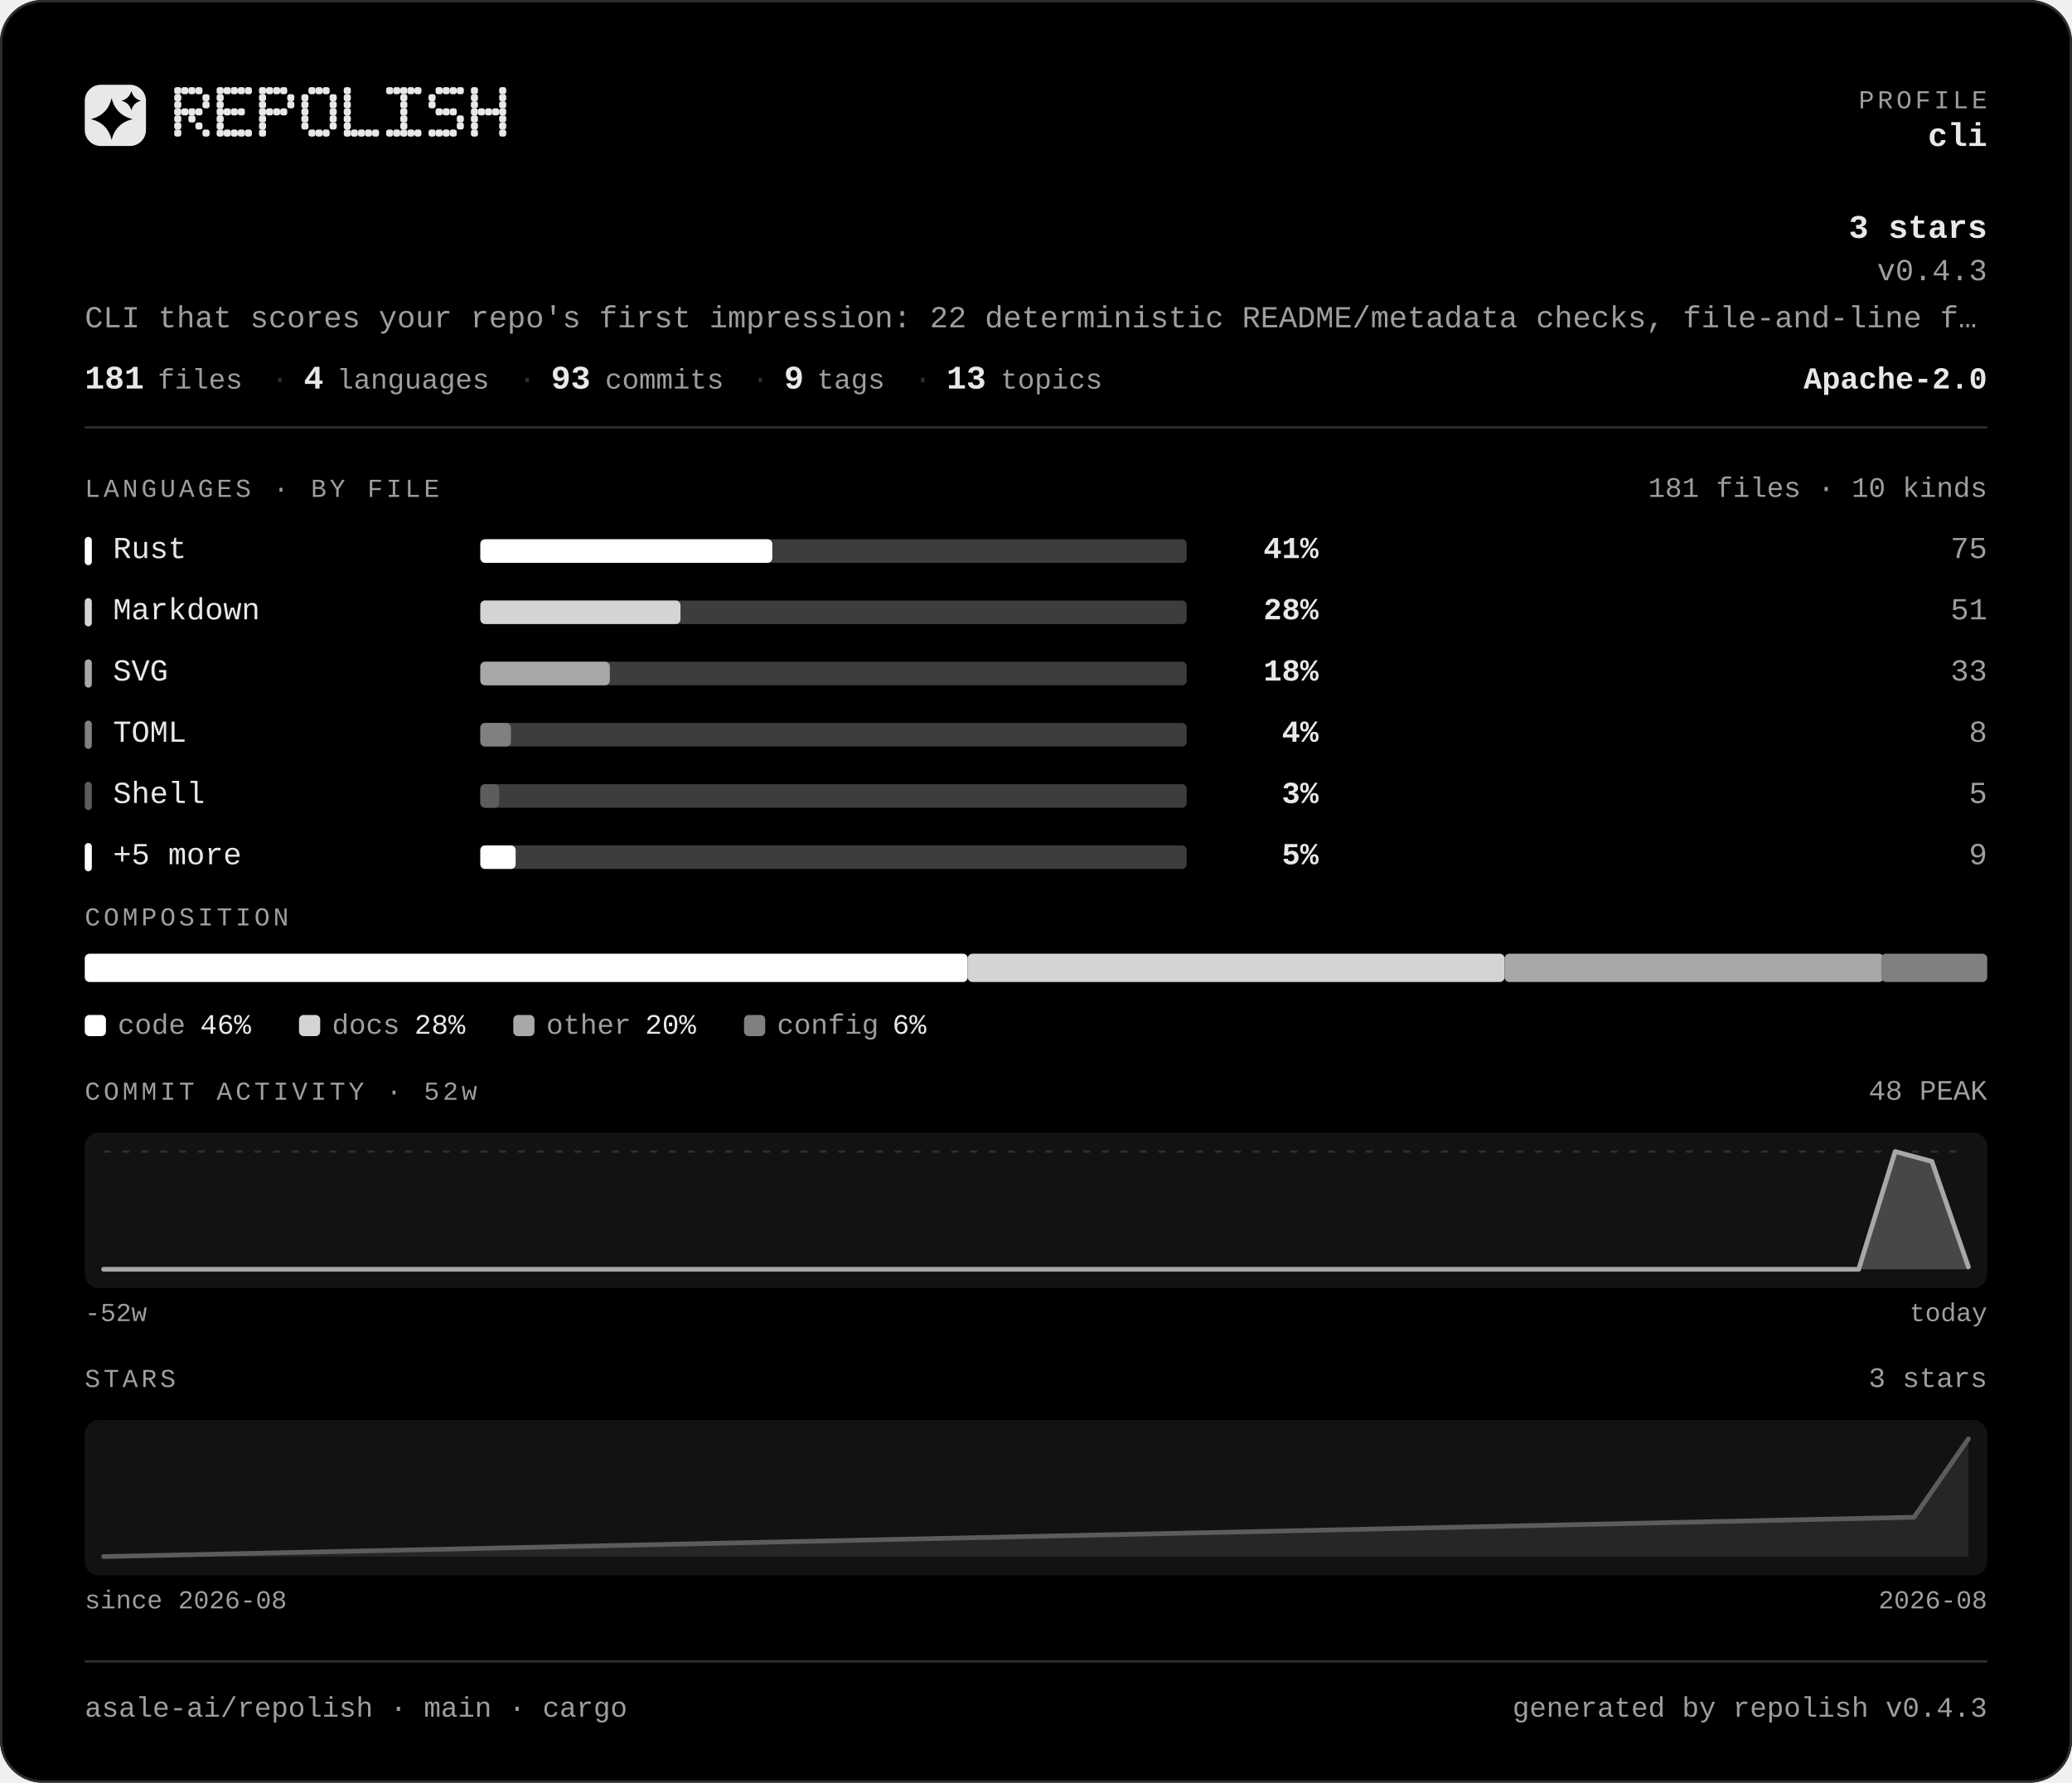
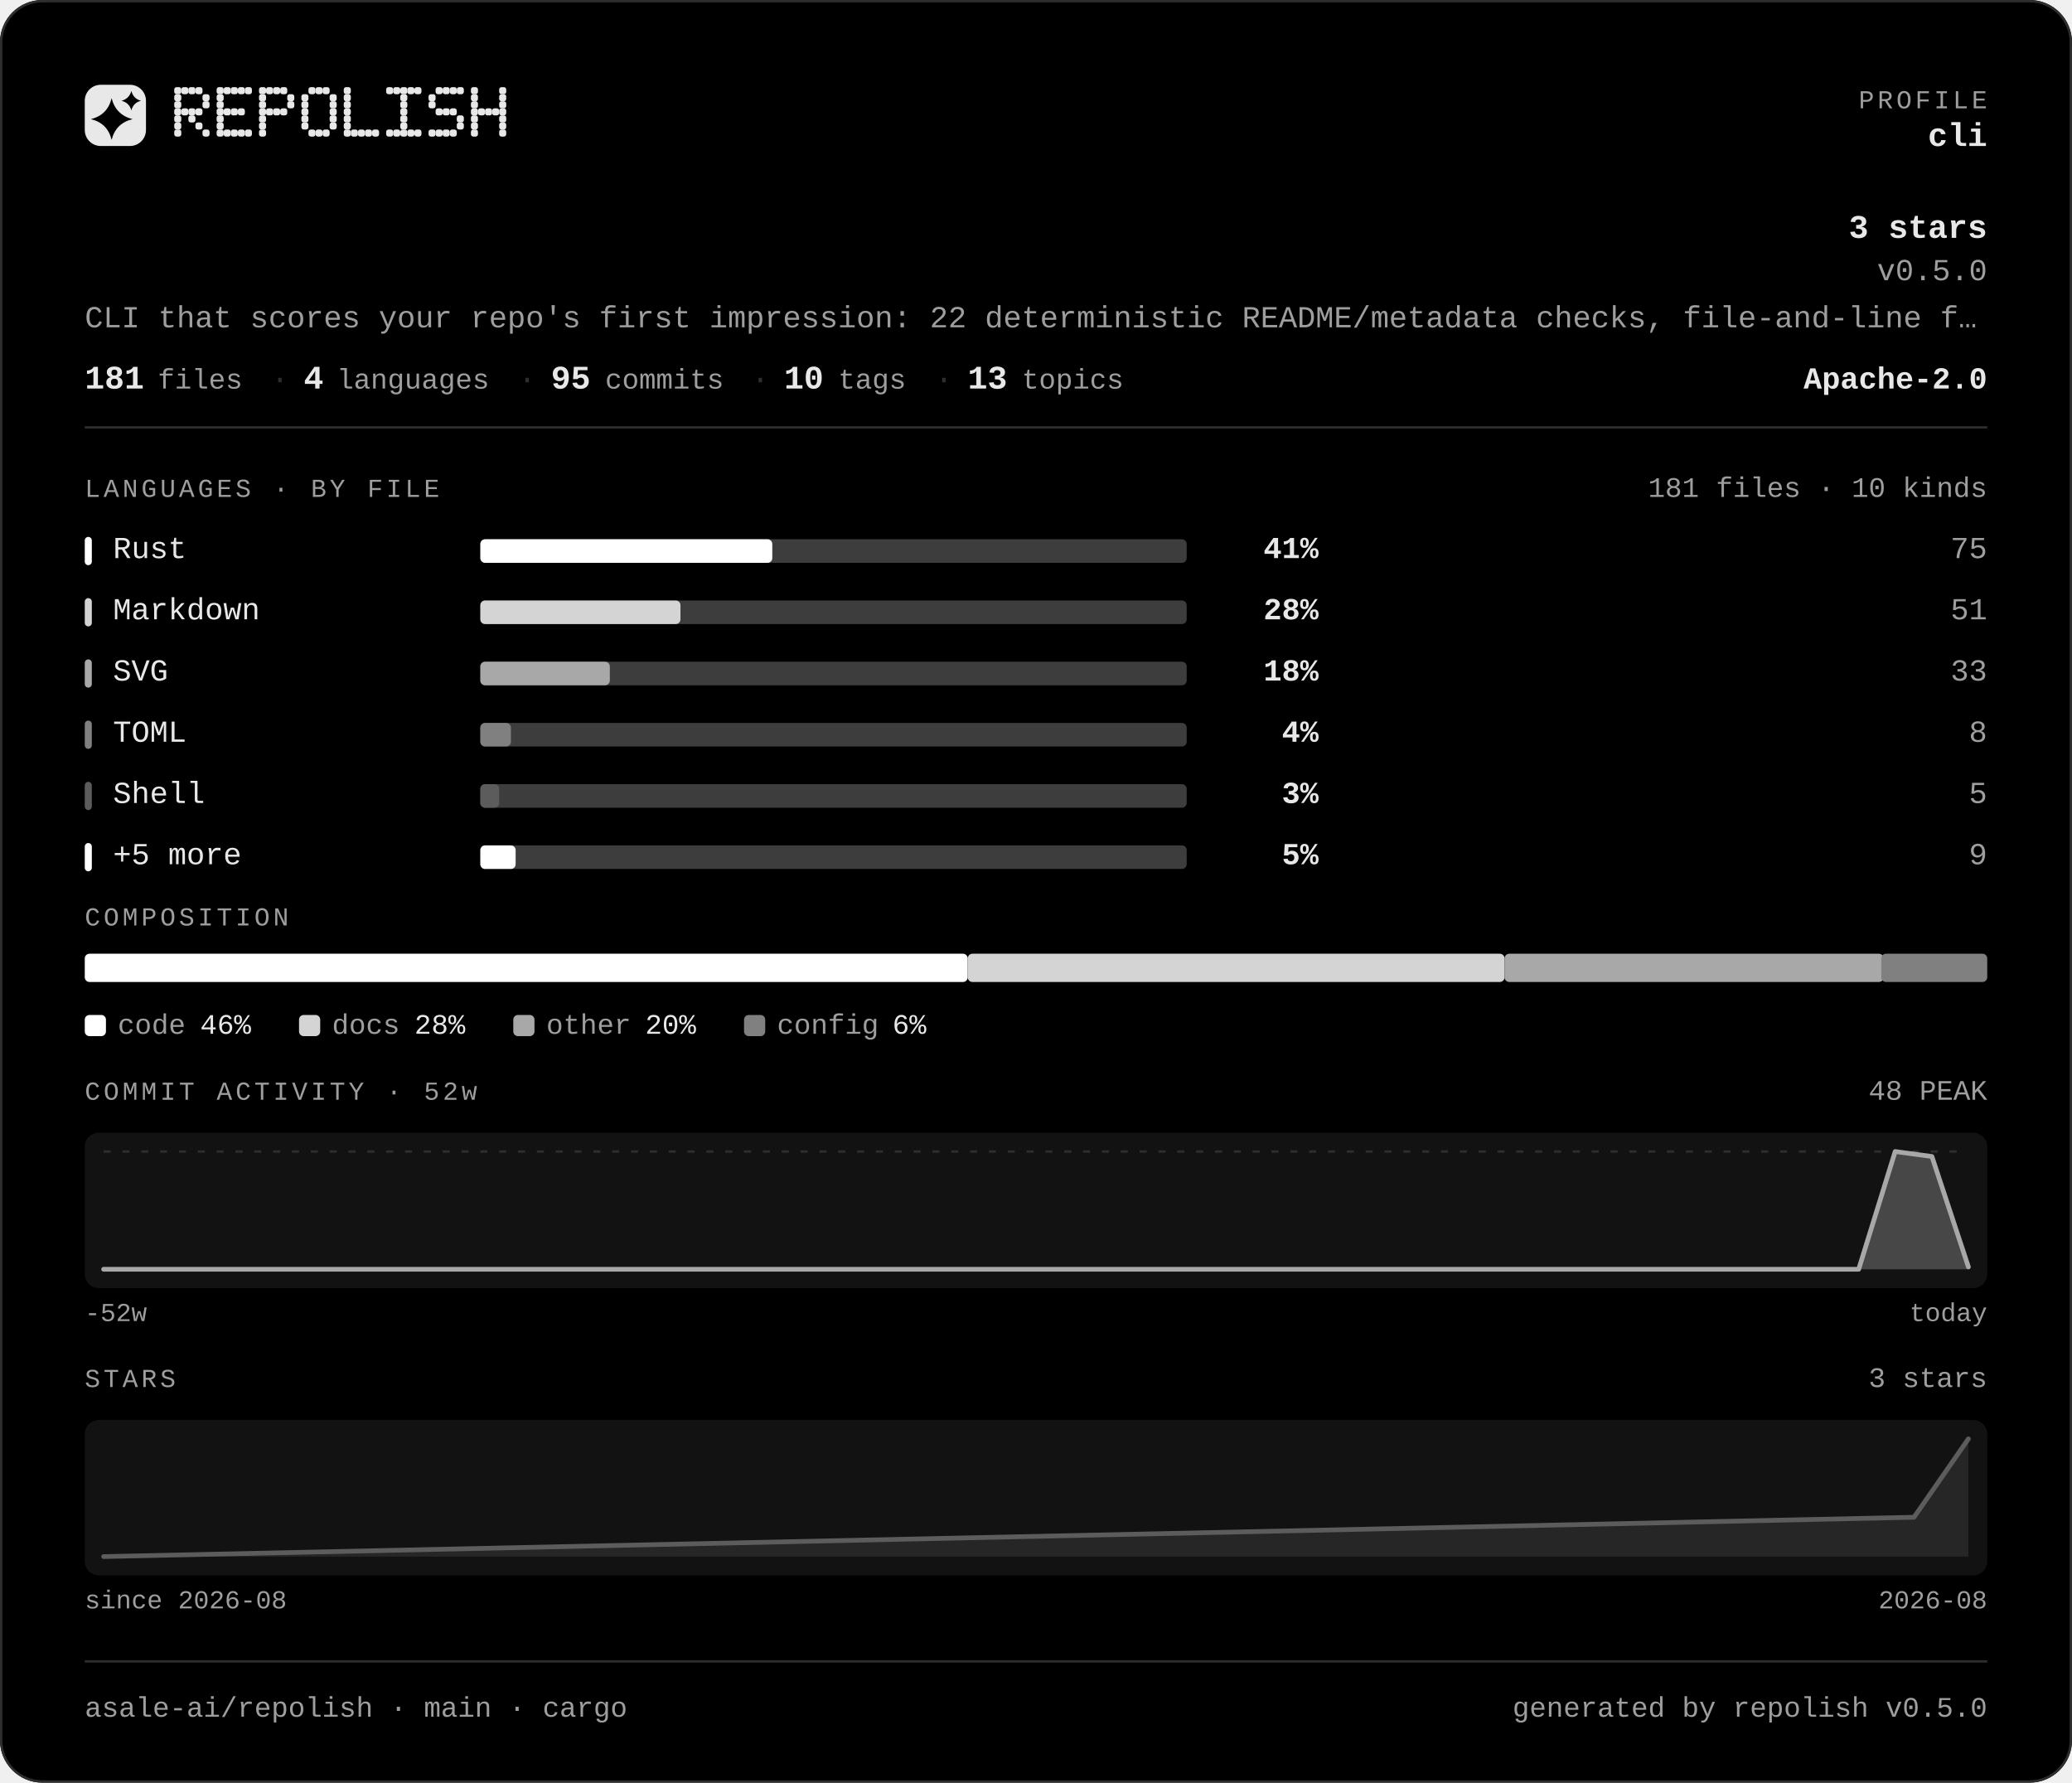
<svg xmlns="http://www.w3.org/2000/svg" width="880" height="757" viewBox="0 0 880 757" lang="en" role="img" aria-label="asale-ai/repolish — repository overview">
  <defs>
    <linearGradient id="brand" x1="0" y1="0" x2="1" y2="1">
      <stop offset="0" stop-color="#e8e8e8" />
      <stop offset="0.55" stop-color="#e8e8e8" />
      <stop offset="1" stop-color="#e8e8e8" />
    </linearGradient>
  </defs>
  <style>
    .t { font-family: ui-monospace, SFMono-Regular, "SF Mono", Menlo, Consolas, "Liberation Mono", "Noto Sans Mono CJK SC", "Noto Sans Mono CJK JP", "Microsoft YaHei", "Hiragino Sans", "Yu Gothic", monospace; }
  </style>
  <rect x="0" y="0" width="880" height="757" rx="18.0" fill="#000000" />
  <rect x="0.5" y="0.5" width="879" height="756" rx="17.5" fill="none" stroke="#2e2e2e" />
  <rect x="36" y="36" width="26" height="26" rx="6.8" fill="url(#brand)" />
  <path d="M47.4 41.7Q49.2 48.8 56.3 50.6Q49.2 52.3 47.4 59.4Q45.7 52.3 38.6 50.6Q45.7 48.8 47.4 41.7Z" fill="#000000" />
  <path d="M55.8 38.6Q56.6 41.9 59.9 42.8Q56.6 43.6 55.8 46.9Q54.9 43.6 51.6 42.8Q54.9 41.9 55.8 38.6Z" fill="#000000" />
  <g fill="#e8e8e8">
    <rect x="74" y="37" width="3" height="3" rx="1" />
    <rect x="74" y="40" width="3" height="3" rx="1" />
    <rect x="74" y="43" width="3" height="3" rx="1" />
    <rect x="74" y="46" width="3" height="3" rx="1" />
    <rect x="74" y="49" width="3" height="3" rx="1" />
    <rect x="74" y="52" width="3" height="3" rx="1" />
    <rect x="74" y="55" width="3" height="3" rx="1" />
  </g>
  <g fill="#e8e8e8">
    <rect x="77" y="37" width="3" height="3" rx="1" />
    <rect x="77" y="46" width="3" height="3" rx="1" />
  </g>
  <g fill="#e8e8e8">
    <rect x="80" y="37" width="3" height="3" rx="1" />
    <rect x="80" y="46" width="3" height="3" rx="1" />
    <rect x="80" y="49" width="3" height="3" rx="1" />
  </g>
  <g fill="#e8e8e8">
    <rect x="83" y="37" width="3" height="3" rx="1" />
    <rect x="83" y="46" width="3" height="3" rx="1" />
    <rect x="83" y="52" width="3" height="3" rx="1" />
  </g>
  <g fill="#e8e8e8">
    <rect x="86" y="40" width="3" height="3" rx="1" />
    <rect x="86" y="43" width="3" height="3" rx="1" />
    <rect x="86" y="55" width="3" height="3" rx="1" />
  </g>
  <g fill="#e8e8e8">
    <rect x="92" y="37" width="3" height="3" rx="1" />
    <rect x="92" y="40" width="3" height="3" rx="1" />
    <rect x="92" y="43" width="3" height="3" rx="1" />
    <rect x="92" y="46" width="3" height="3" rx="1" />
    <rect x="92" y="49" width="3" height="3" rx="1" />
    <rect x="92" y="52" width="3" height="3" rx="1" />
    <rect x="92" y="55" width="3" height="3" rx="1" />
  </g>
  <g fill="#e8e8e8">
    <rect x="95" y="37" width="3" height="3" rx="1" />
    <rect x="95" y="46" width="3" height="3" rx="1" />
    <rect x="95" y="55" width="3" height="3" rx="1" />
  </g>
  <g fill="#e8e8e8">
    <rect x="98" y="37" width="3" height="3" rx="1" />
    <rect x="98" y="46" width="3" height="3" rx="1" />
    <rect x="98" y="55" width="3" height="3" rx="1" />
  </g>
  <g fill="#e8e8e8">
    <rect x="101" y="37" width="3" height="3" rx="1" />
    <rect x="101" y="46" width="3" height="3" rx="1" />
    <rect x="101" y="55" width="3" height="3" rx="1" />
  </g>
  <g fill="#e8e8e8">
    <rect x="104" y="37" width="3" height="3" rx="1" />
    <rect x="104" y="55" width="3" height="3" rx="1" />
  </g>
  <g fill="#e8e8e8">
    <rect x="110" y="37" width="3" height="3" rx="1" />
    <rect x="110" y="40" width="3" height="3" rx="1" />
    <rect x="110" y="43" width="3" height="3" rx="1" />
    <rect x="110" y="46" width="3" height="3" rx="1" />
    <rect x="110" y="49" width="3" height="3" rx="1" />
    <rect x="110" y="52" width="3" height="3" rx="1" />
    <rect x="110" y="55" width="3" height="3" rx="1" />
  </g>
  <g fill="#e8e8e8">
    <rect x="113" y="37" width="3" height="3" rx="1" />
    <rect x="113" y="46" width="3" height="3" rx="1" />
  </g>
  <g fill="#e8e8e8">
    <rect x="116" y="37" width="3" height="3" rx="1" />
    <rect x="116" y="46" width="3" height="3" rx="1" />
  </g>
  <g fill="#e8e8e8">
    <rect x="119" y="37" width="3" height="3" rx="1" />
    <rect x="119" y="46" width="3" height="3" rx="1" />
  </g>
  <g fill="#e8e8e8">
    <rect x="122" y="40" width="3" height="3" rx="1" />
    <rect x="122" y="43" width="3" height="3" rx="1" />
  </g>
  <g fill="#e8e8e8">
    <rect x="128" y="40" width="3" height="3" rx="1" />
    <rect x="128" y="43" width="3" height="3" rx="1" />
    <rect x="128" y="46" width="3" height="3" rx="1" />
    <rect x="128" y="49" width="3" height="3" rx="1" />
    <rect x="128" y="52" width="3" height="3" rx="1" />
  </g>
  <g fill="#e8e8e8">
    <rect x="131" y="37" width="3" height="3" rx="1" />
    <rect x="131" y="55" width="3" height="3" rx="1" />
  </g>
  <g fill="#e8e8e8">
    <rect x="134" y="37" width="3" height="3" rx="1" />
    <rect x="134" y="55" width="3" height="3" rx="1" />
  </g>
  <g fill="#e8e8e8">
    <rect x="137" y="37" width="3" height="3" rx="1" />
    <rect x="137" y="55" width="3" height="3" rx="1" />
  </g>
  <g fill="#e8e8e8">
    <rect x="140" y="40" width="3" height="3" rx="1" />
    <rect x="140" y="43" width="3" height="3" rx="1" />
    <rect x="140" y="46" width="3" height="3" rx="1" />
    <rect x="140" y="49" width="3" height="3" rx="1" />
    <rect x="140" y="52" width="3" height="3" rx="1" />
  </g>
  <g fill="#e8e8e8">
    <rect x="146" y="37" width="3" height="3" rx="1" />
    <rect x="146" y="40" width="3" height="3" rx="1" />
    <rect x="146" y="43" width="3" height="3" rx="1" />
    <rect x="146" y="46" width="3" height="3" rx="1" />
    <rect x="146" y="49" width="3" height="3" rx="1" />
    <rect x="146" y="52" width="3" height="3" rx="1" />
    <rect x="146" y="55" width="3" height="3" rx="1" />
  </g>
  <g fill="#e8e8e8">
    <rect x="149" y="55" width="3" height="3" rx="1" />
  </g>
  <g fill="#e8e8e8">
    <rect x="152" y="55" width="3" height="3" rx="1" />
  </g>
  <g fill="#e8e8e8">
    <rect x="155" y="55" width="3" height="3" rx="1" />
  </g>
  <g fill="#e8e8e8">
    <rect x="158" y="55" width="3" height="3" rx="1" />
  </g>
  <g fill="#e8e8e8">
    <rect x="164" y="37" width="3" height="3" rx="1" />
    <rect x="164" y="55" width="3" height="3" rx="1" />
  </g>
  <g fill="#e8e8e8">
    <rect x="167" y="37" width="3" height="3" rx="1" />
    <rect x="167" y="55" width="3" height="3" rx="1" />
  </g>
  <g fill="#e8e8e8">
    <rect x="170" y="37" width="3" height="3" rx="1" />
    <rect x="170" y="40" width="3" height="3" rx="1" />
    <rect x="170" y="43" width="3" height="3" rx="1" />
    <rect x="170" y="46" width="3" height="3" rx="1" />
    <rect x="170" y="49" width="3" height="3" rx="1" />
    <rect x="170" y="52" width="3" height="3" rx="1" />
    <rect x="170" y="55" width="3" height="3" rx="1" />
  </g>
  <g fill="#e8e8e8">
    <rect x="173" y="37" width="3" height="3" rx="1" />
    <rect x="173" y="55" width="3" height="3" rx="1" />
  </g>
  <g fill="#e8e8e8">
    <rect x="176" y="37" width="3" height="3" rx="1" />
    <rect x="176" y="55" width="3" height="3" rx="1" />
  </g>
  <g fill="#e8e8e8">
    <rect x="182" y="40" width="3" height="3" rx="1" />
    <rect x="182" y="43" width="3" height="3" rx="1" />
    <rect x="182" y="55" width="3" height="3" rx="1" />
  </g>
  <g fill="#e8e8e8">
    <rect x="185" y="37" width="3" height="3" rx="1" />
    <rect x="185" y="46" width="3" height="3" rx="1" />
    <rect x="185" y="55" width="3" height="3" rx="1" />
  </g>
  <g fill="#e8e8e8">
    <rect x="188" y="37" width="3" height="3" rx="1" />
    <rect x="188" y="46" width="3" height="3" rx="1" />
    <rect x="188" y="55" width="3" height="3" rx="1" />
  </g>
  <g fill="#e8e8e8">
    <rect x="191" y="37" width="3" height="3" rx="1" />
    <rect x="191" y="46" width="3" height="3" rx="1" />
    <rect x="191" y="55" width="3" height="3" rx="1" />
  </g>
  <g fill="#e8e8e8">
    <rect x="194" y="37" width="3" height="3" rx="1" />
    <rect x="194" y="49" width="3" height="3" rx="1" />
    <rect x="194" y="52" width="3" height="3" rx="1" />
  </g>
  <g fill="#e8e8e8">
    <rect x="200" y="37" width="3" height="3" rx="1" />
    <rect x="200" y="40" width="3" height="3" rx="1" />
    <rect x="200" y="43" width="3" height="3" rx="1" />
    <rect x="200" y="46" width="3" height="3" rx="1" />
    <rect x="200" y="49" width="3" height="3" rx="1" />
    <rect x="200" y="52" width="3" height="3" rx="1" />
    <rect x="200" y="55" width="3" height="3" rx="1" />
  </g>
  <g fill="#e8e8e8">
    <rect x="203" y="46" width="3" height="3" rx="1" />
  </g>
  <g fill="#e8e8e8">
    <rect x="206" y="46" width="3" height="3" rx="1" />
  </g>
  <g fill="#e8e8e8">
    <rect x="209" y="46" width="3" height="3" rx="1" />
  </g>
  <g fill="#e8e8e8">
    <rect x="212" y="37" width="3" height="3" rx="1" />
    <rect x="212" y="40" width="3" height="3" rx="1" />
    <rect x="212" y="43" width="3" height="3" rx="1" />
    <rect x="212" y="46" width="3" height="3" rx="1" />
    <rect x="212" y="49" width="3" height="3" rx="1" />
    <rect x="212" y="52" width="3" height="3" rx="1" />
    <rect x="212" y="55" width="3" height="3" rx="1" />
  </g>
  <text class="t" x="844" y="46" font-size="11" fill="#9e9e9e" text-anchor="end" letter-spacing="1.4">PROFILE</text>
  <text class="t" x="844" y="62" font-size="14" fill="#e8e8e8" text-anchor="end" font-weight="700">cli</text>
  <text class="t" x="844" y="101" font-size="14" fill="#e8e8e8" text-anchor="end" font-weight="700">3 stars</text>
-   <text class="t" x="844" y="119" font-size="13" fill="#9e9e9e" text-anchor="end">v0.4.3</text>
+   <text class="t" x="844" y="119" font-size="13" fill="#9e9e9e" text-anchor="end">v0.5.0</text>
  <text class="t" x="36" y="139" font-size="13" fill="#9e9e9e" text-anchor="start">CLI that scores your repo's first impression: 22 deterministic README/metadata checks, file-and-line f…</text>
  <text class="t" x="36" y="165" font-size="14" fill="#e8e8e8" text-anchor="start" font-weight="700">181</text>
  <text class="t" x="67" y="165" font-size="12" fill="#9e9e9e" text-anchor="start">files</text>
  <text class="t" x="115" y="165" font-size="13" fill="#2e2e2e" text-anchor="start">·</text>
  <text class="t" x="129" y="165" font-size="14" fill="#e8e8e8" text-anchor="start" font-weight="700">4</text>
  <text class="t" x="143" y="165" font-size="12" fill="#9e9e9e" text-anchor="start">languages</text>
  <text class="t" x="220" y="165" font-size="13" fill="#2e2e2e" text-anchor="start">·</text>
-   <text class="t" x="234" y="165" font-size="14" fill="#e8e8e8" text-anchor="start" font-weight="700">93</text>
+   <text class="t" x="234" y="165" font-size="14" fill="#e8e8e8" text-anchor="start" font-weight="700">95</text>
  <text class="t" x="257" y="165" font-size="12" fill="#9e9e9e" text-anchor="start">commits</text>
  <text class="t" x="319" y="165" font-size="13" fill="#2e2e2e" text-anchor="start">·</text>
-   <text class="t" x="333" y="165" font-size="14" fill="#e8e8e8" text-anchor="start" font-weight="700">9</text>
-   <text class="t" x="347" y="165" font-size="12" fill="#9e9e9e" text-anchor="start">tags</text>
-   <text class="t" x="388" y="165" font-size="13" fill="#2e2e2e" text-anchor="start">·</text>
-   <text class="t" x="402" y="165" font-size="14" fill="#e8e8e8" text-anchor="start" font-weight="700">13</text>
-   <text class="t" x="425" y="165" font-size="12" fill="#9e9e9e" text-anchor="start">topics</text>
+   <text class="t" x="333" y="165" font-size="14" fill="#e8e8e8" text-anchor="start" font-weight="700">10</text>
+   <text class="t" x="356" y="165" font-size="12" fill="#9e9e9e" text-anchor="start">tags</text>
+   <text class="t" x="397" y="165" font-size="13" fill="#2e2e2e" text-anchor="start">·</text>
+   <text class="t" x="411" y="165" font-size="14" fill="#e8e8e8" text-anchor="start" font-weight="700">13</text>
+   <text class="t" x="434" y="165" font-size="12" fill="#9e9e9e" text-anchor="start">topics</text>
  <text class="t" x="844" y="165" font-size="13" fill="#e8e8e8" text-anchor="end" font-weight="700">Apache-2.0</text>
  <rect x="36" y="181" width="808" height="1" fill="#2e2e2e" />
  <text class="t" x="36" y="211" font-size="11" fill="#9e9e9e" text-anchor="start" letter-spacing="1.4">LANGUAGES · BY FILE</text>
  <text class="t" x="844" y="211" font-size="12" fill="#9e9e9e" text-anchor="end">181 files · 10 kinds</text>
  <rect x="36" y="228" width="3" height="12" rx="1.5" fill="#ffffff" />
  <text class="t" x="48" y="237" font-size="13" fill="#e8e8e8" text-anchor="start">Rust</text>
  <rect x="204" y="229" width="300" height="10" rx="2.0" fill="#3d3d3d" />
  <rect x="204" y="229" width="124" height="10" rx="2.0" fill="#ffffff" />
  <text class="t" x="560" y="237" font-size="13" fill="#e8e8e8" text-anchor="end" font-weight="700">41%</text>
  <text class="t" x="844" y="237" font-size="13" fill="#9e9e9e" text-anchor="end">75</text>
  <rect x="36" y="254" width="3" height="12" rx="1.5" fill="#d4d4d4" />
  <text class="t" x="48" y="263" font-size="13" fill="#e8e8e8" text-anchor="start">Markdown</text>
  <rect x="204" y="255" width="300" height="10" rx="2.0" fill="#3d3d3d" />
  <rect x="204" y="255" width="85" height="10" rx="2.0" fill="#d4d4d4" />
  <text class="t" x="560" y="263" font-size="13" fill="#e8e8e8" text-anchor="end" font-weight="700">28%</text>
  <text class="t" x="844" y="263" font-size="13" fill="#9e9e9e" text-anchor="end">51</text>
  <rect x="36" y="280" width="3" height="12" rx="1.5" fill="#a8a8a8" />
  <text class="t" x="48" y="289" font-size="13" fill="#e8e8e8" text-anchor="start">SVG</text>
  <rect x="204" y="281" width="300" height="10" rx="2.0" fill="#3d3d3d" />
  <rect x="204" y="281" width="55" height="10" rx="2.0" fill="#a8a8a8" />
  <text class="t" x="560" y="289" font-size="13" fill="#e8e8e8" text-anchor="end" font-weight="700">18%</text>
  <text class="t" x="844" y="289" font-size="13" fill="#9e9e9e" text-anchor="end">33</text>
  <rect x="36" y="306" width="3" height="12" rx="1.5" fill="#808080" />
  <text class="t" x="48" y="315" font-size="13" fill="#e8e8e8" text-anchor="start">TOML</text>
  <rect x="204" y="307" width="300" height="10" rx="2.0" fill="#3d3d3d" />
  <rect x="204" y="307" width="13" height="10" rx="2.0" fill="#808080" />
  <text class="t" x="560" y="315" font-size="13" fill="#e8e8e8" text-anchor="end" font-weight="700">4%</text>
  <text class="t" x="844" y="315" font-size="13" fill="#9e9e9e" text-anchor="end">8</text>
  <rect x="36" y="332" width="3" height="12" rx="1.5" fill="#5c5c5c" />
  <text class="t" x="48" y="341" font-size="13" fill="#e8e8e8" text-anchor="start">Shell</text>
  <rect x="204" y="333" width="300" height="10" rx="2.0" fill="#3d3d3d" />
  <rect x="204" y="333" width="8" height="10" rx="2.0" fill="#5c5c5c" />
  <text class="t" x="560" y="341" font-size="13" fill="#e8e8e8" text-anchor="end" font-weight="700">3%</text>
  <text class="t" x="844" y="341" font-size="13" fill="#9e9e9e" text-anchor="end">5</text>
  <rect x="36" y="358" width="3" height="12" rx="1.5" fill="#ffffff" />
  <text class="t" x="48" y="367" font-size="13" fill="#e8e8e8" text-anchor="start">+5 more</text>
  <rect x="204" y="359" width="300" height="10" rx="2.0" fill="#3d3d3d" />
  <rect x="204" y="359" width="15" height="10" rx="2.0" fill="#ffffff" />
  <text class="t" x="560" y="367" font-size="13" fill="#e8e8e8" text-anchor="end" font-weight="700">5%</text>
  <text class="t" x="844" y="367" font-size="13" fill="#9e9e9e" text-anchor="end">9</text>
  <text class="t" x="36" y="393" font-size="11" fill="#9e9e9e" text-anchor="start" letter-spacing="1.4">COMPOSITION</text>
  <rect x="36" y="405" width="375" height="12" rx="2.0" fill="#ffffff" />
  <rect x="411" y="405" width="228" height="12" rx="2.0" fill="#d4d4d4" />
  <rect x="639" y="405" width="161" height="12" rx="2.0" fill="#a8a8a8" />
  <rect x="799" y="405" width="45" height="12" rx="2.0" fill="#808080" />
  <rect x="36" y="431" width="9" height="9" rx="2.0" fill="#ffffff" />
  <text class="t" x="50" y="439" font-size="12" fill="#9e9e9e" text-anchor="start">code</text>
  <text class="t" x="85" y="439" font-size="12" fill="#e8e8e8" text-anchor="start">46%</text>
  <rect x="127" y="431" width="9" height="9" rx="2.0" fill="#d4d4d4" />
  <text class="t" x="141" y="439" font-size="12" fill="#9e9e9e" text-anchor="start">docs</text>
  <text class="t" x="176" y="439" font-size="12" fill="#e8e8e8" text-anchor="start">28%</text>
  <rect x="218" y="431" width="9" height="9" rx="2.0" fill="#a8a8a8" />
  <text class="t" x="232" y="439" font-size="12" fill="#9e9e9e" text-anchor="start">other</text>
  <text class="t" x="274" y="439" font-size="12" fill="#e8e8e8" text-anchor="start">20%</text>
  <rect x="316" y="431" width="9" height="9" rx="2.0" fill="#808080" />
  <text class="t" x="330" y="439" font-size="12" fill="#9e9e9e" text-anchor="start">config</text>
  <text class="t" x="379" y="439" font-size="12" fill="#e8e8e8" text-anchor="start">6%</text>
  <text class="t" x="36" y="467" font-size="11" fill="#9e9e9e" text-anchor="start" letter-spacing="1.4">COMMIT ACTIVITY · 52w</text>
  <text class="t" x="844" y="467" font-size="12" fill="#9e9e9e" text-anchor="end">48 PEAK</text>
  <rect x="36" y="481" width="808" height="66" rx="6.0" fill="#121212" />
  <line x1="44" y1="489" x2="836" y2="489" stroke="#2e2e2e" stroke-width="1" stroke-dasharray="3 5" />
-   <path d="M44.0 539.0 L59.5 539.0 L75.1 539.0 L90.6 539.0 L106.1 539.0 L121.6 539.0 L137.2 539.0 L152.7 539.0 L168.2 539.0 L183.8 539.0 L199.3 539.0 L214.8 539.0 L230.4 539.0 L245.9 539.0 L261.4 539.0 L276.9 539.0 L292.5 539.0 L308.0 539.0 L323.5 539.0 L339.1 539.0 L354.6 539.0 L370.1 539.0 L385.6 539.0 L401.2 539.0 L416.7 539.0 L432.2 539.0 L447.8 539.0 L463.3 539.0 L478.8 539.0 L494.4 539.0 L509.9 539.0 L525.4 539.0 L540.9 539.0 L556.5 539.0 L572.0 539.0 L587.5 539.0 L603.1 539.0 L618.6 539.0 L634.1 539.0 L649.6 539.0 L665.2 539.0 L680.7 539.0 L696.2 539.0 L711.8 539.0 L727.3 539.0 L742.8 539.0 L758.4 539.0 L773.9 539.0 L789.4 539.0 L804.9 489.0 L820.5 493.2 L836.0 538.0 L836.0 539 L44 539 Z" fill="#a8a8a8" fill-opacity="0.35" />
-   <path d="M44.0 539.0 L59.5 539.0 L75.1 539.0 L90.6 539.0 L106.1 539.0 L121.6 539.0 L137.2 539.0 L152.7 539.0 L168.2 539.0 L183.8 539.0 L199.3 539.0 L214.8 539.0 L230.4 539.0 L245.9 539.0 L261.4 539.0 L276.9 539.0 L292.5 539.0 L308.0 539.0 L323.5 539.0 L339.1 539.0 L354.6 539.0 L370.1 539.0 L385.6 539.0 L401.2 539.0 L416.7 539.0 L432.2 539.0 L447.8 539.0 L463.3 539.0 L478.8 539.0 L494.4 539.0 L509.9 539.0 L525.4 539.0 L540.9 539.0 L556.5 539.0 L572.0 539.0 L587.5 539.0 L603.1 539.0 L618.6 539.0 L634.1 539.0 L649.6 539.0 L665.2 539.0 L680.7 539.0 L696.2 539.0 L711.8 539.0 L727.3 539.0 L742.8 539.0 L758.4 539.0 L773.9 539.0 L789.4 539.0 L804.9 489.0 L820.5 493.2 L836.0 538.0" fill="none" stroke="#a8a8a8" stroke-width="2" stroke-linejoin="round" stroke-linecap="round" />
+   <path d="M44.0 539.0 L59.5 539.0 L75.1 539.0 L90.6 539.0 L106.1 539.0 L121.6 539.0 L137.2 539.0 L152.7 539.0 L168.2 539.0 L183.8 539.0 L199.3 539.0 L214.8 539.0 L230.4 539.0 L245.9 539.0 L261.4 539.0 L276.9 539.0 L292.5 539.0 L308.0 539.0 L323.5 539.0 L339.1 539.0 L354.6 539.0 L370.1 539.0 L385.6 539.0 L401.2 539.0 L416.7 539.0 L432.2 539.0 L447.8 539.0 L463.3 539.0 L478.8 539.0 L494.4 539.0 L509.9 539.0 L525.4 539.0 L540.9 539.0 L556.5 539.0 L572.0 539.0 L587.5 539.0 L603.1 539.0 L618.6 539.0 L634.1 539.0 L649.6 539.0 L665.2 539.0 L680.7 539.0 L696.2 539.0 L711.8 539.0 L727.3 539.0 L742.8 539.0 L758.4 539.0 L773.9 539.0 L789.4 539.0 L804.9 489.0 L820.5 491.1 L836.0 538.0 L836.0 539 L44 539 Z" fill="#a8a8a8" fill-opacity="0.35" />
+   <path d="M44.0 539.0 L59.5 539.0 L75.1 539.0 L90.6 539.0 L106.1 539.0 L121.6 539.0 L137.2 539.0 L152.7 539.0 L168.2 539.0 L183.8 539.0 L199.3 539.0 L214.8 539.0 L230.4 539.0 L245.9 539.0 L261.4 539.0 L276.9 539.0 L292.5 539.0 L308.0 539.0 L323.5 539.0 L339.1 539.0 L354.6 539.0 L370.1 539.0 L385.6 539.0 L401.2 539.0 L416.7 539.0 L432.2 539.0 L447.8 539.0 L463.3 539.0 L478.8 539.0 L494.4 539.0 L509.9 539.0 L525.4 539.0 L540.9 539.0 L556.5 539.0 L572.0 539.0 L587.5 539.0 L603.1 539.0 L618.6 539.0 L634.1 539.0 L649.6 539.0 L665.2 539.0 L680.7 539.0 L696.2 539.0 L711.8 539.0 L727.3 539.0 L742.8 539.0 L758.4 539.0 L773.9 539.0 L789.4 539.0 L804.9 489.0 L820.5 491.1 L836.0 538.0" fill="none" stroke="#a8a8a8" stroke-width="2" stroke-linejoin="round" stroke-linecap="round" />
  <text class="t" x="36" y="561" font-size="11" fill="#9e9e9e" text-anchor="start">-52w</text>
  <text class="t" x="844" y="561" font-size="11" fill="#9e9e9e" text-anchor="end">today</text>
  <text class="t" x="36" y="589" font-size="11" fill="#9e9e9e" text-anchor="start" letter-spacing="1.4">STARS</text>
  <text class="t" x="844" y="589" font-size="12" fill="#9e9e9e" text-anchor="end">3 stars</text>
  <rect x="36" y="603" width="808" height="66" rx="6.0" fill="#121212" />
  <path d="M44.0 661.0 L812.9 644.3 L836.0 611.0 L836.0 661 L44.0 661 Z" fill="#5c5c5c" fill-opacity="0.28" />
  <path d="M44.0 661.0 L812.9 644.3 L836.0 611.0" fill="none" stroke="#5c5c5c" stroke-width="2" stroke-linejoin="round" stroke-linecap="round" />
  <text class="t" x="36" y="683" font-size="11" fill="#9e9e9e" text-anchor="start">since 2026-08</text>
  <text class="t" x="844" y="683" font-size="11" fill="#9e9e9e" text-anchor="end">2026-08</text>
  <rect x="36" y="705" width="808" height="1" fill="#2e2e2e" />
  <text class="t" x="36" y="729" font-size="12" fill="#9e9e9e" text-anchor="start">asale-ai/repolish · main · cargo</text>
-   <text class="t" x="844" y="729" font-size="12" fill="#9e9e9e" text-anchor="end">generated by repolish v0.4.3</text>
+   <text class="t" x="844" y="729" font-size="12" fill="#9e9e9e" text-anchor="end">generated by repolish v0.5.0</text>
</svg>
